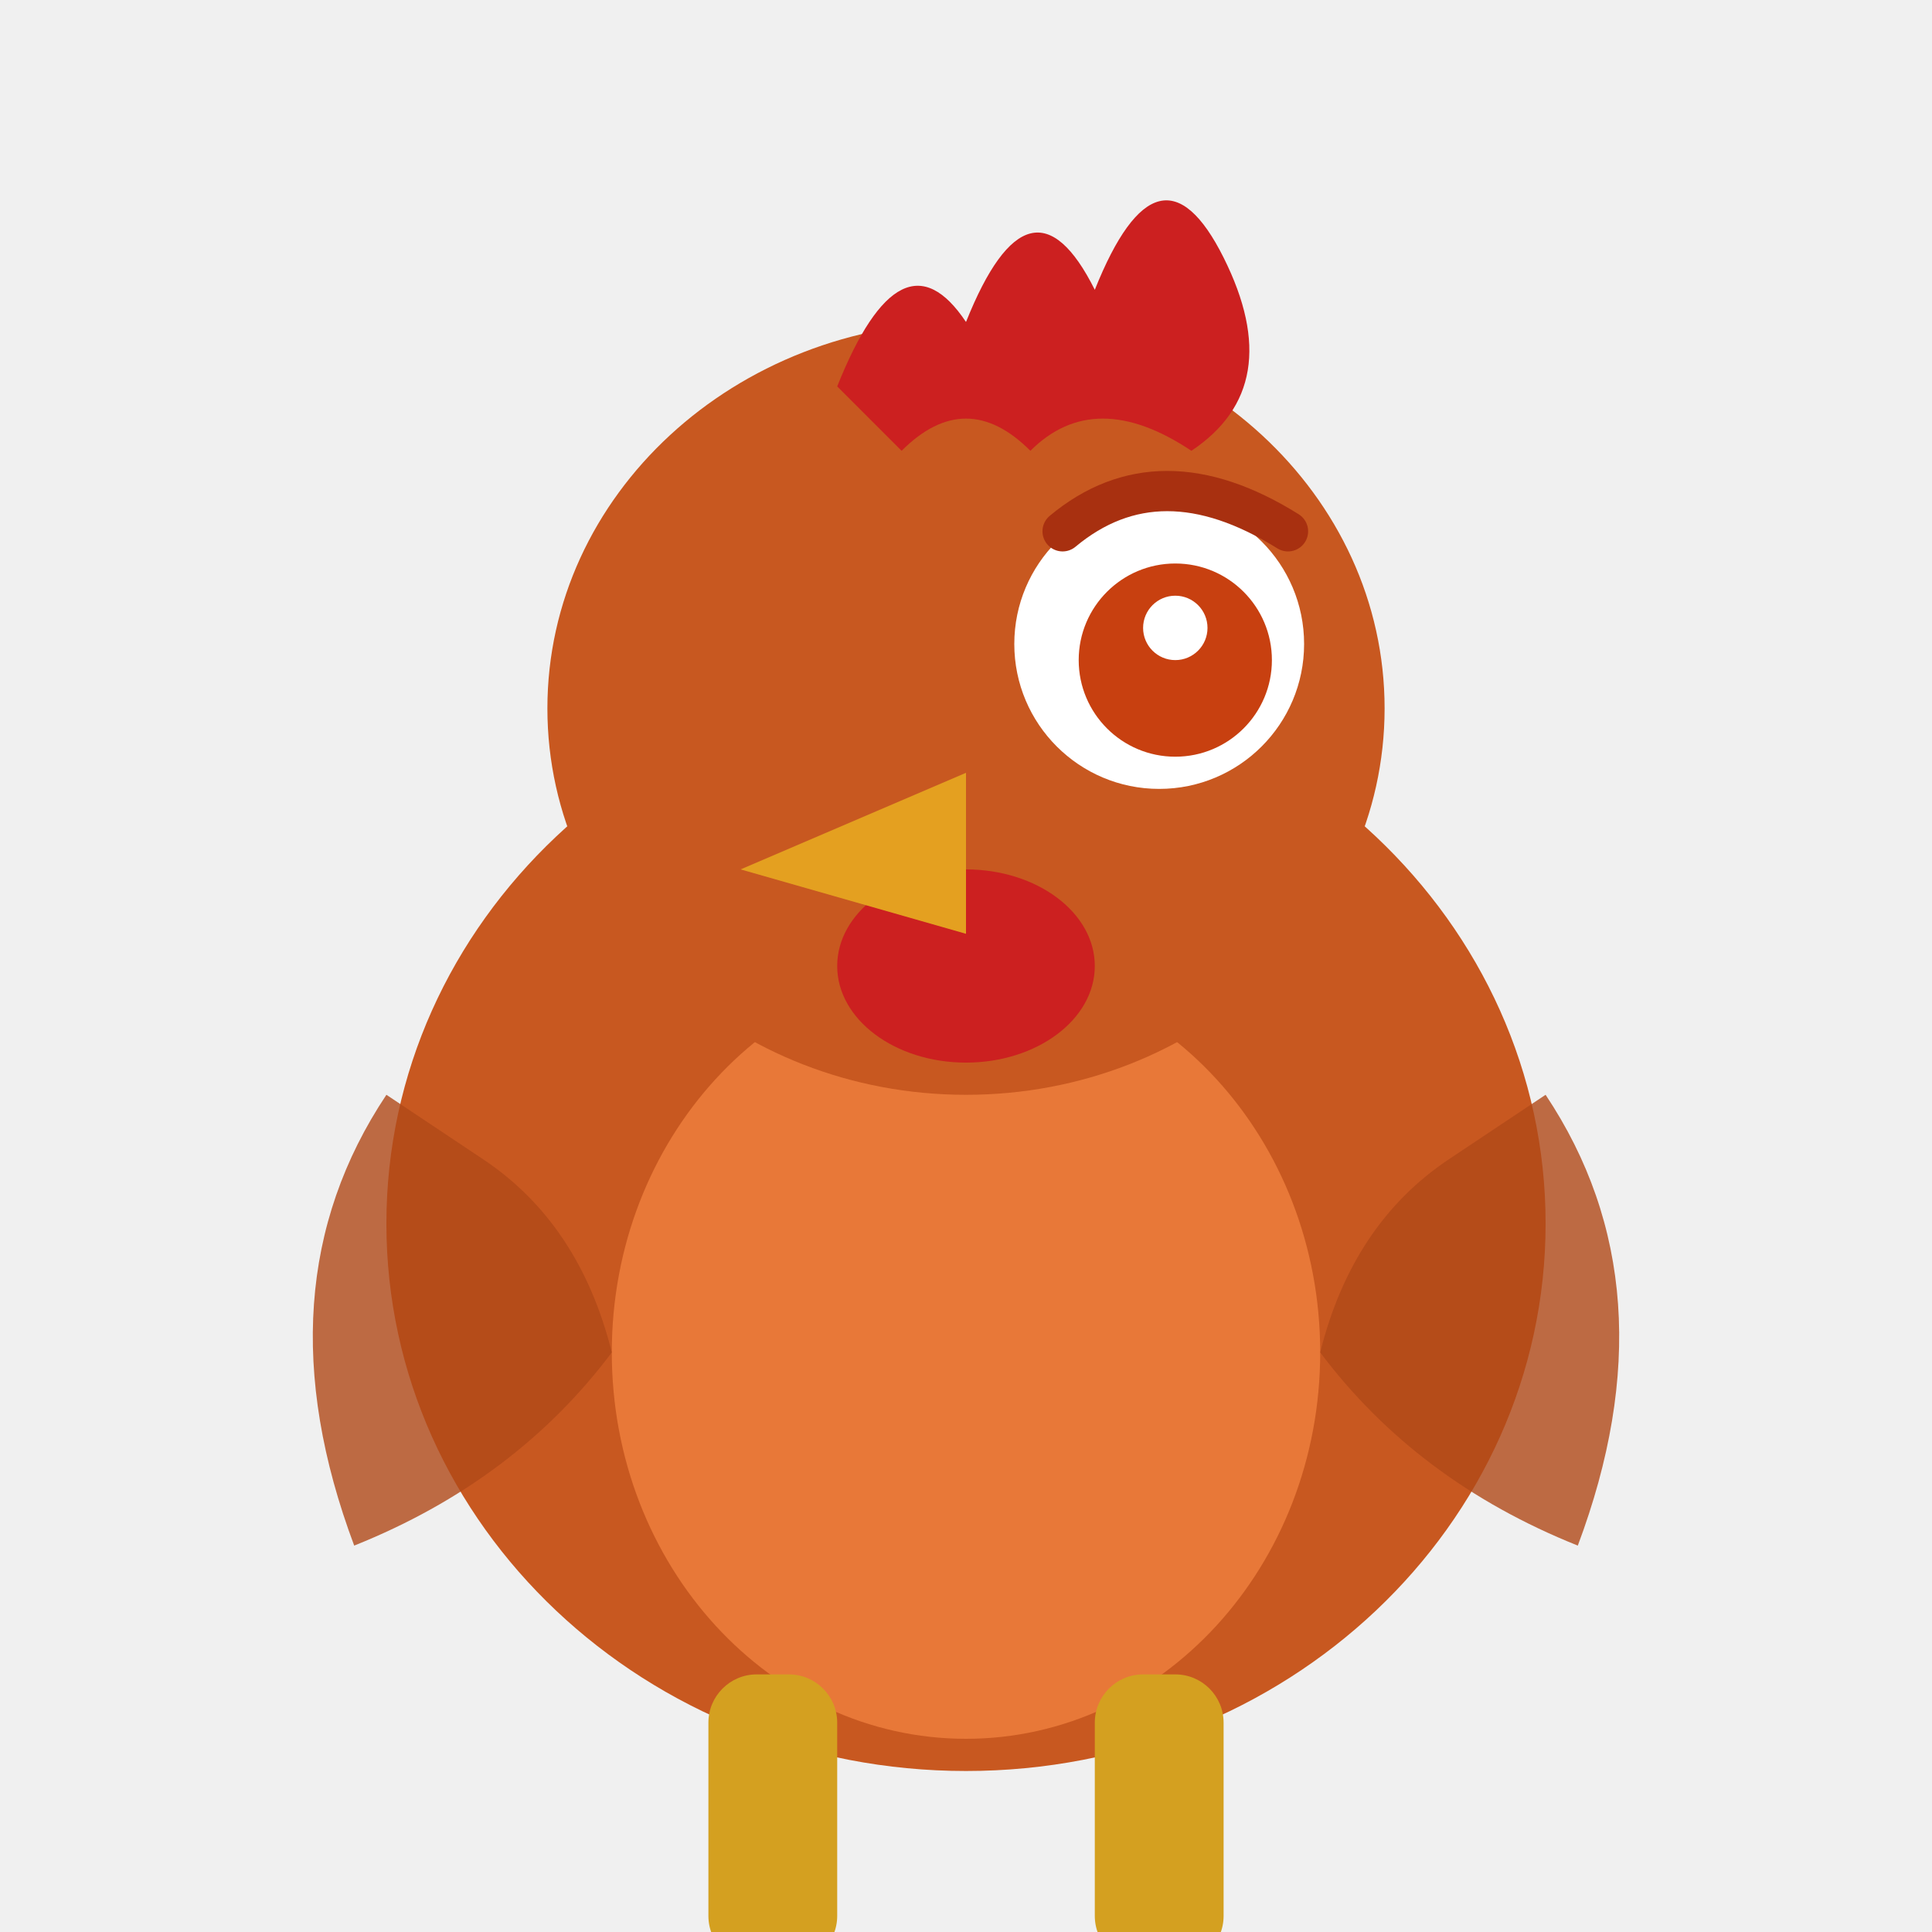
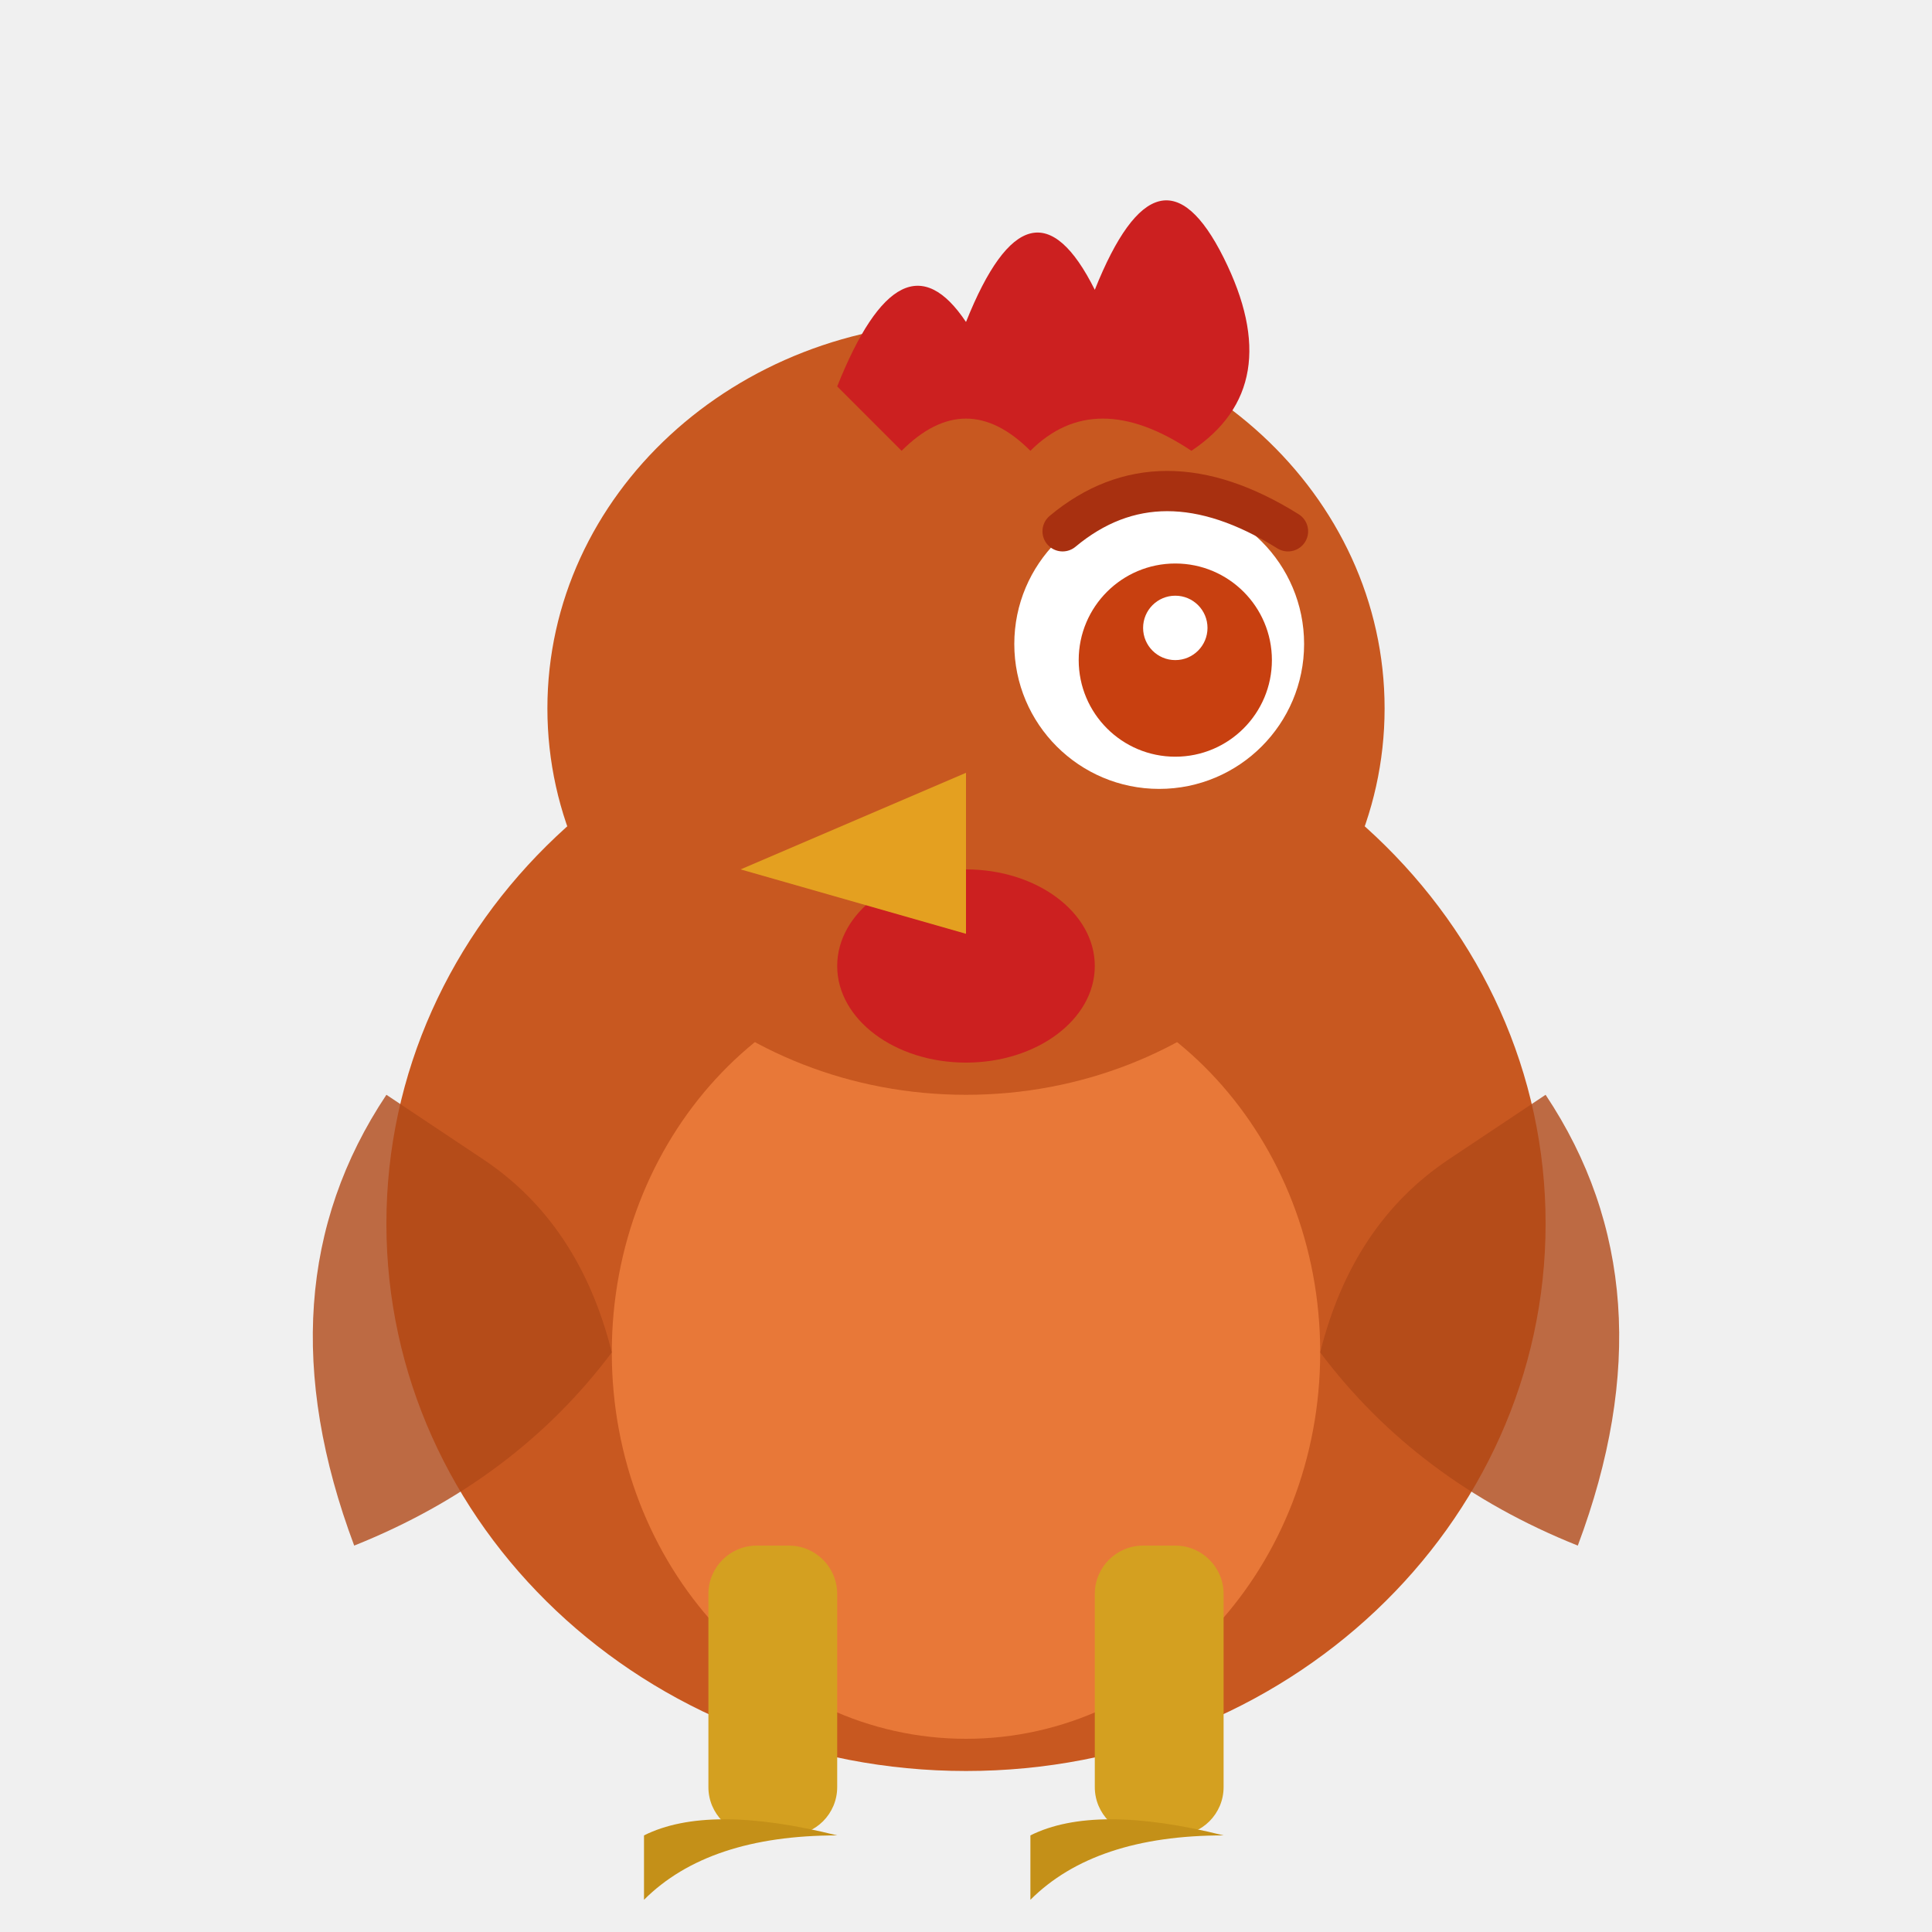
<svg xmlns="http://www.w3.org/2000/svg" viewBox="0 0 120 120">
  <ellipse cx="60" cy="76" rx="36" ry="34" fill="#C85820" />
  <ellipse cx="60" cy="84" rx="22" ry="24" fill="#E87838" />
  <path d="M24 68 Q16 80 22 96 Q32 92 38 84 Q36 76 30 72 Z" fill="#B04818" opacity="0.8" />
  <path d="M96 68 Q104 80 98 96 Q88 92 82 84 Q84 76 90 72 Z" fill="#B04818" opacity="0.8" />
  <path d="M44 60 Q52 52 60 58" stroke="#A84010" stroke-width="2" fill="none" opacity="0.6" />
  <path d="M60 58 Q68 52 76 60" stroke="#A84010" stroke-width="2" fill="none" opacity="0.6" />
-   <rect x="44" y="104" width="8" height="18" rx="3" fill="#D4A020" />
-   <rect x="68" y="104" width="8" height="18" rx="3" fill="#D4A020" />
-   <path d="M40 122 Q44 120 52 122 Q44 122 40 126 Z" fill="#C49018" />
-   <path d="M64 122 Q68 120 76 122 Q68 122 64 126 Z" fill="#C49018" />
+   <g transform="translate(0 -8)">
+     <rect x="44" y="104" width="8" height="18" rx="3" fill="#D4A020" />
+   </g>
+   <g transform="translate(0 -8)">
+     <rect x="68" y="104" width="8" height="18" rx="3" fill="#D4A020" />
+   </g>
+   <g transform="translate(0 -8)">
+     <path d="M40 122 Q44 120 52 122 Q44 122 40 126 Z" fill="#C49018" />
+   </g>
+   <g transform="translate(0 -8)">
+     <path d="M64 122 Q68 120 76 122 Q68 122 64 126 Z" fill="#C49018" />
+   </g>
  <ellipse cx="60" cy="44" rx="26" ry="24" fill="#C85820" />
  <path d="M52 24 Q56 14 60 20 Q64 10 68 18 Q72 8 76 16 Q80 24 74 28 Q68 24 64 28 Q60 24 56 28 Q52 24 52 24 Z" fill="#CC2020" />
  <ellipse cx="60" cy="60" rx="8" ry="6" fill="#CC2020" />
  <polygon points="60,48 46,54 60,58" fill="#E4A020" />
  <ellipse cx="72" cy="40" rx="9" ry="9" fill="white" />
  <ellipse cx="73" cy="41" rx="6" ry="6" fill="#C84010" />
  <circle cx="74" cy="40" rx="3" ry="3" fill="#1A0808" />
  <circle cx="73" cy="39" r="2" fill="white" />
  <path d="M66 33 Q72 28 80 33" stroke="#A83010" stroke-width="2.5" fill="none" stroke-linecap="round" />
</svg>
